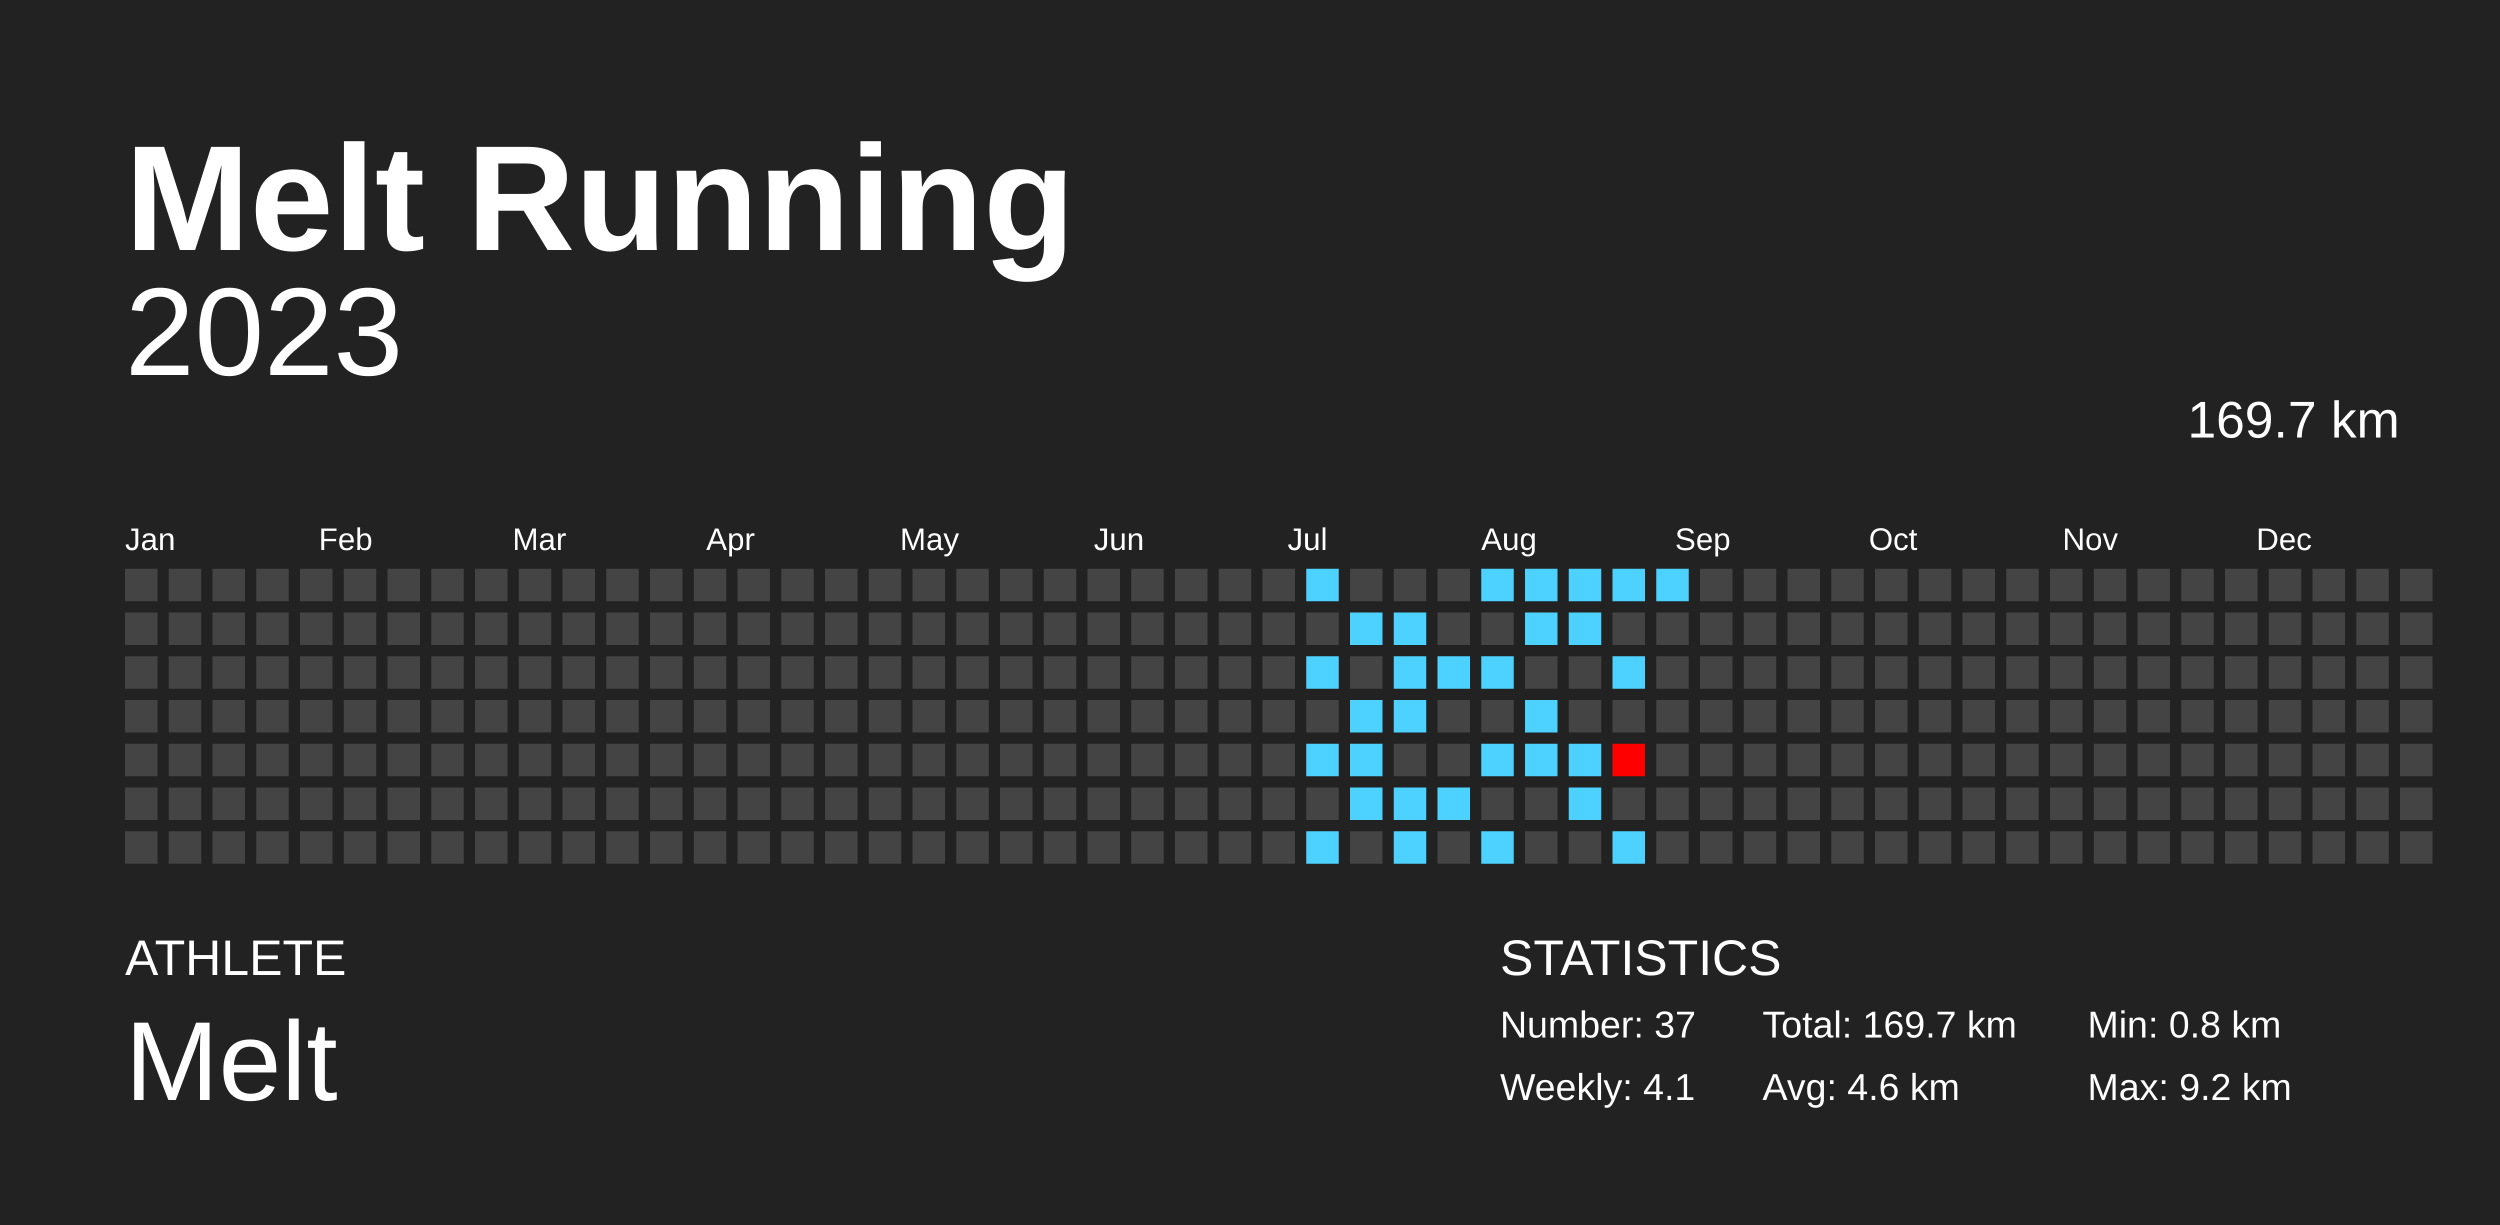
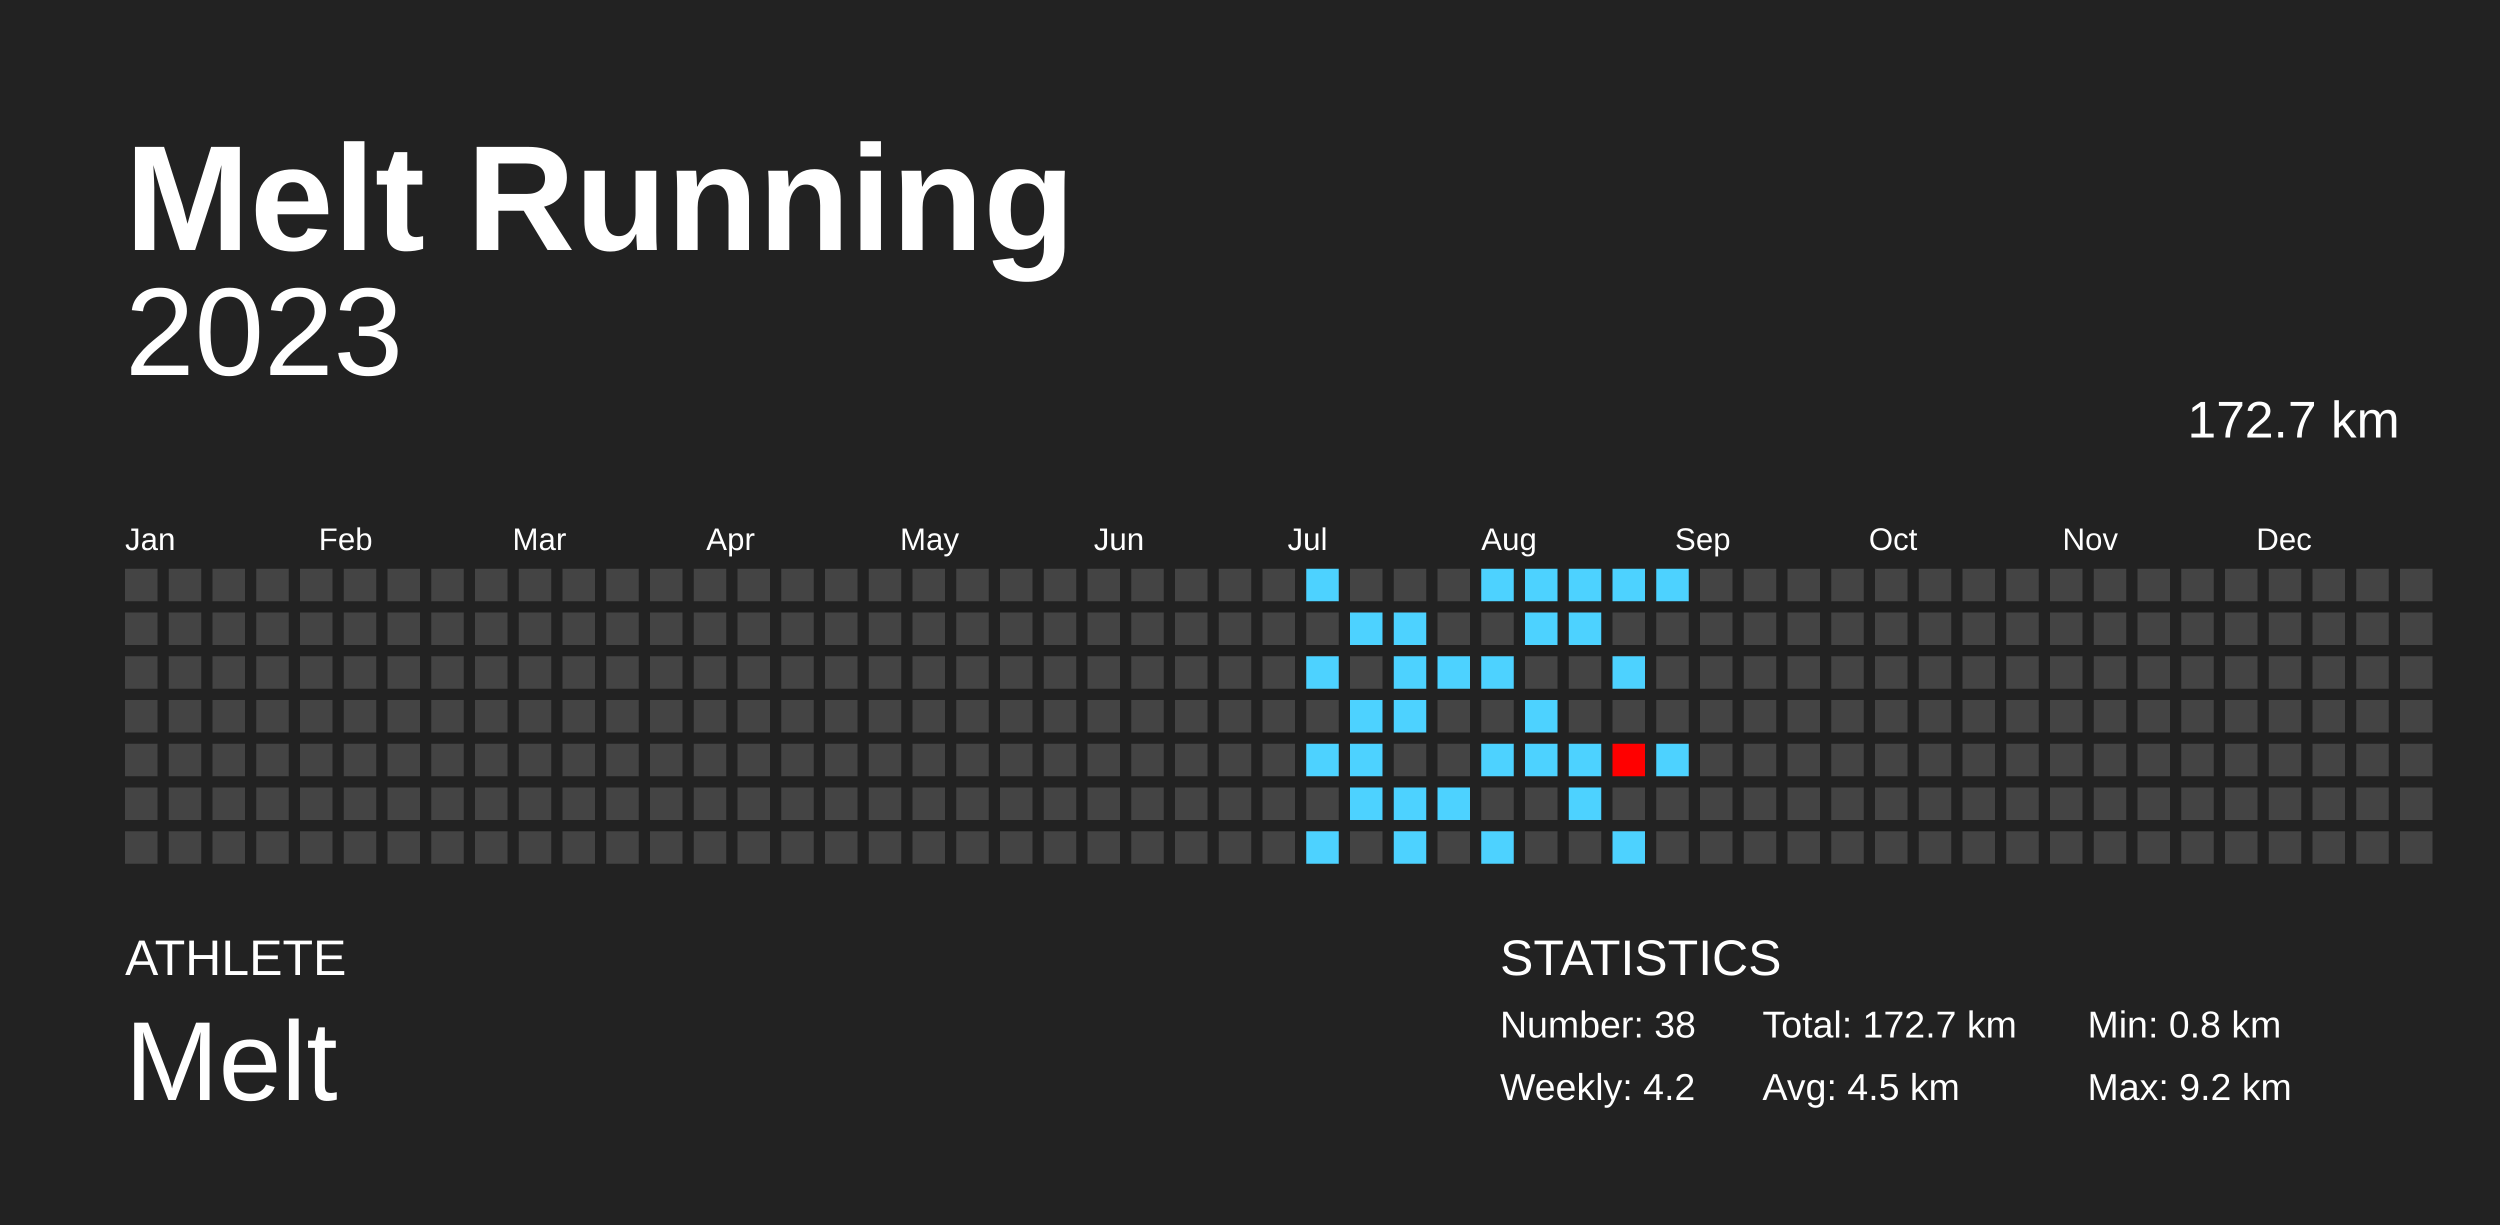
<svg xmlns="http://www.w3.org/2000/svg" baseProfile="full" height="98mm" version="1.1" viewBox="0,0,200,98" width="200mm">
  <defs />
  <rect fill="#222222" height="98" width="200" x="0" y="0" />
  <text fill="#FFFFFF" style="font-size:12px; font-family:Arial; font-weight:bold;" x="10" y="20">Melt Running</text>
  <text fill="#FFFFFF" style="font-size:4px; font-family:Arial" x="10" y="78">ATHLETE</text>
  <text fill="#FFFFFF" style="font-size:9px; font-family:Arial" x="10" y="88">Melt</text>
  <text fill="#FFFFFF" style="font-size:4px; font-family:Arial" x="120" y="78">STATISTICS</text>
-   <text fill="#FFFFFF" style="font-size:3px; font-family:Arial" x="120" y="83">Number: 37</text>
-   <text fill="#FFFFFF" style="font-size:3px; font-family:Arial" x="120" y="88">Weekly: 4.1</text>
-   <text fill="#FFFFFF" style="font-size:3px; font-family:Arial" x="141" y="83">Total: 169.7 km</text>
-   <text fill="#FFFFFF" style="font-size:3px; font-family:Arial" x="141" y="88">Avg: 4.6 km</text>
+   <text fill="#FFFFFF" style="font-size:3px; font-family:Arial" x="120" y="83">Number: 38</text>
+   <text fill="#FFFFFF" style="font-size:3px; font-family:Arial" x="120" y="88">Weekly: 4.2</text>
+   <text fill="#FFFFFF" style="font-size:3px; font-family:Arial" x="141" y="83">Total: 172.7 km</text>
+   <text fill="#FFFFFF" style="font-size:3px; font-family:Arial" x="141" y="88">Avg: 4.5 km</text>
  <text fill="#FFFFFF" style="font-size:3px; font-family:Arial" x="167" y="83">Min: 0.8 km</text>
  <text fill="#FFFFFF" style="font-size:3px; font-family:Arial" x="167" y="88">Max: 9.2 km</text>
  <text alignment-baseline="hanging" fill="#FFFFFF" style="font-size:10.0px; font-family:Arial;" x="10" y="30">2023</text>
-   <text alignment-baseline="hanging" fill="#FFFFFF" style="font-size:4.125px; font-family:Arial;" x="175" y="35">169.7 km</text>
+   <text alignment-baseline="hanging" fill="#FFFFFF" style="font-size:4.125px; font-family:Arial;" x="175" y="35">172.7 km</text>
  <text fill="#FFFFFF" style="font-size:2.5px; font-family:Arial" x="10.0" y="44">Jan</text>
  <text fill="#FFFFFF" style="font-size:2.5px; font-family:Arial" x="25.5" y="44">Feb</text>
  <text fill="#FFFFFF" style="font-size:2.5px; font-family:Arial" x="41.0" y="44">Mar</text>
  <text fill="#FFFFFF" style="font-size:2.5px; font-family:Arial" x="56.5" y="44">Apr</text>
  <text fill="#FFFFFF" style="font-size:2.5px; font-family:Arial" x="72.0" y="44">May</text>
  <text fill="#FFFFFF" style="font-size:2.5px; font-family:Arial" x="87.5" y="44">Jun</text>
  <text fill="#FFFFFF" style="font-size:2.5px; font-family:Arial" x="103.0" y="44">Jul</text>
  <text fill="#FFFFFF" style="font-size:2.5px; font-family:Arial" x="118.5" y="44">Aug</text>
  <text fill="#FFFFFF" style="font-size:2.5px; font-family:Arial" x="134.0" y="44">Sep</text>
  <text fill="#FFFFFF" style="font-size:2.5px; font-family:Arial" x="149.5" y="44">Oct</text>
  <text fill="#FFFFFF" style="font-size:2.5px; font-family:Arial" x="165.0" y="44">Nov</text>
  <text fill="#FFFFFF" style="font-size:2.5px; font-family:Arial" x="180.5" y="44">Dec</text>
  <rect fill="#444444" height="2.6" width="2.6" x="10.0" y="45.5" />
  <rect fill="#444444" height="2.6" width="2.6" x="10.0" y="49.0" />
  <rect fill="#444444" height="2.6" width="2.6" x="10.0" y="52.5" />
  <rect fill="#444444" height="2.6" width="2.6" x="10.0" y="56.0" />
  <rect fill="#444444" height="2.6" width="2.6" x="10.0" y="59.5" />
  <rect fill="#444444" height="2.6" width="2.6" x="10.0" y="63.0" />
  <rect fill="#444444" height="2.6" width="2.6" x="10.0" y="66.5" />
  <rect fill="#444444" height="2.6" width="2.6" x="13.5" y="45.5" />
  <rect fill="#444444" height="2.6" width="2.6" x="13.5" y="49.0" />
  <rect fill="#444444" height="2.6" width="2.6" x="13.5" y="52.5" />
  <rect fill="#444444" height="2.6" width="2.6" x="13.5" y="56.0" />
  <rect fill="#444444" height="2.6" width="2.6" x="13.5" y="59.5" />
  <rect fill="#444444" height="2.6" width="2.6" x="13.5" y="63.0" />
  <rect fill="#444444" height="2.6" width="2.6" x="13.5" y="66.5" />
  <rect fill="#444444" height="2.6" width="2.6" x="17.0" y="45.5" />
  <rect fill="#444444" height="2.6" width="2.6" x="17.0" y="49.0" />
  <rect fill="#444444" height="2.6" width="2.6" x="17.0" y="52.5" />
  <rect fill="#444444" height="2.6" width="2.6" x="17.0" y="56.0" />
  <rect fill="#444444" height="2.6" width="2.6" x="17.0" y="59.5" />
  <rect fill="#444444" height="2.6" width="2.6" x="17.0" y="63.0" />
  <rect fill="#444444" height="2.6" width="2.6" x="17.0" y="66.5" />
  <rect fill="#444444" height="2.6" width="2.6" x="20.5" y="45.5" />
  <rect fill="#444444" height="2.6" width="2.6" x="20.5" y="49.0" />
  <rect fill="#444444" height="2.6" width="2.6" x="20.5" y="52.5" />
  <rect fill="#444444" height="2.6" width="2.6" x="20.5" y="56.0" />
  <rect fill="#444444" height="2.6" width="2.6" x="20.5" y="59.5" />
  <rect fill="#444444" height="2.6" width="2.6" x="20.5" y="63.0" />
  <rect fill="#444444" height="2.6" width="2.6" x="20.5" y="66.5" />
  <rect fill="#444444" height="2.6" width="2.6" x="24.0" y="45.5" />
  <rect fill="#444444" height="2.6" width="2.6" x="24.0" y="49.0" />
  <rect fill="#444444" height="2.6" width="2.6" x="24.0" y="52.5" />
  <rect fill="#444444" height="2.6" width="2.6" x="24.0" y="56.0" />
  <rect fill="#444444" height="2.6" width="2.6" x="24.0" y="59.5" />
  <rect fill="#444444" height="2.6" width="2.6" x="24.0" y="63.0" />
  <rect fill="#444444" height="2.6" width="2.6" x="24.0" y="66.5" />
  <rect fill="#444444" height="2.6" width="2.6" x="27.5" y="45.5" />
  <rect fill="#444444" height="2.6" width="2.6" x="27.5" y="49.0" />
  <rect fill="#444444" height="2.6" width="2.6" x="27.5" y="52.5" />
  <rect fill="#444444" height="2.6" width="2.6" x="27.5" y="56.0" />
  <rect fill="#444444" height="2.6" width="2.6" x="27.5" y="59.5" />
  <rect fill="#444444" height="2.6" width="2.6" x="27.5" y="63.0" />
  <rect fill="#444444" height="2.6" width="2.6" x="27.5" y="66.5" />
  <rect fill="#444444" height="2.6" width="2.6" x="31.0" y="45.5" />
  <rect fill="#444444" height="2.6" width="2.6" x="31.0" y="49.0" />
  <rect fill="#444444" height="2.6" width="2.6" x="31.0" y="52.5" />
  <rect fill="#444444" height="2.6" width="2.6" x="31.0" y="56.0" />
  <rect fill="#444444" height="2.6" width="2.6" x="31.0" y="59.5" />
  <rect fill="#444444" height="2.6" width="2.6" x="31.0" y="63.0" />
  <rect fill="#444444" height="2.6" width="2.6" x="31.0" y="66.5" />
  <rect fill="#444444" height="2.6" width="2.6" x="34.5" y="45.5" />
  <rect fill="#444444" height="2.6" width="2.6" x="34.5" y="49.0" />
  <rect fill="#444444" height="2.6" width="2.6" x="34.5" y="52.5" />
  <rect fill="#444444" height="2.6" width="2.6" x="34.5" y="56.0" />
  <rect fill="#444444" height="2.6" width="2.6" x="34.5" y="59.5" />
  <rect fill="#444444" height="2.6" width="2.6" x="34.5" y="63.0" />
  <rect fill="#444444" height="2.6" width="2.6" x="34.5" y="66.5" />
  <rect fill="#444444" height="2.6" width="2.6" x="38.0" y="45.5" />
  <rect fill="#444444" height="2.6" width="2.6" x="38.0" y="49.0" />
  <rect fill="#444444" height="2.6" width="2.6" x="38.0" y="52.5" />
  <rect fill="#444444" height="2.6" width="2.6" x="38.0" y="56.0" />
  <rect fill="#444444" height="2.6" width="2.6" x="38.0" y="59.5" />
  <rect fill="#444444" height="2.6" width="2.6" x="38.0" y="63.0" />
  <rect fill="#444444" height="2.6" width="2.6" x="38.0" y="66.5" />
  <rect fill="#444444" height="2.6" width="2.6" x="41.5" y="45.5" />
  <rect fill="#444444" height="2.6" width="2.6" x="41.5" y="49.0" />
  <rect fill="#444444" height="2.6" width="2.6" x="41.5" y="52.5" />
  <rect fill="#444444" height="2.6" width="2.6" x="41.5" y="56.0" />
  <rect fill="#444444" height="2.6" width="2.6" x="41.5" y="59.5" />
  <rect fill="#444444" height="2.6" width="2.6" x="41.5" y="63.0" />
  <rect fill="#444444" height="2.6" width="2.6" x="41.5" y="66.5" />
  <rect fill="#444444" height="2.6" width="2.6" x="45.0" y="45.5" />
  <rect fill="#444444" height="2.6" width="2.6" x="45.0" y="49.0" />
  <rect fill="#444444" height="2.6" width="2.6" x="45.0" y="52.5" />
  <rect fill="#444444" height="2.6" width="2.6" x="45.0" y="56.0" />
  <rect fill="#444444" height="2.6" width="2.6" x="45.0" y="59.5" />
  <rect fill="#444444" height="2.6" width="2.6" x="45.0" y="63.0" />
  <rect fill="#444444" height="2.6" width="2.6" x="45.0" y="66.5" />
  <rect fill="#444444" height="2.6" width="2.6" x="48.5" y="45.5" />
  <rect fill="#444444" height="2.6" width="2.6" x="48.5" y="49.0" />
  <rect fill="#444444" height="2.6" width="2.6" x="48.5" y="52.5" />
  <rect fill="#444444" height="2.6" width="2.6" x="48.5" y="56.0" />
  <rect fill="#444444" height="2.6" width="2.6" x="48.5" y="59.5" />
  <rect fill="#444444" height="2.6" width="2.6" x="48.5" y="63.0" />
  <rect fill="#444444" height="2.6" width="2.6" x="48.5" y="66.5" />
  <rect fill="#444444" height="2.6" width="2.6" x="52.0" y="45.5" />
  <rect fill="#444444" height="2.6" width="2.6" x="52.0" y="49.0" />
  <rect fill="#444444" height="2.6" width="2.6" x="52.0" y="52.5" />
  <rect fill="#444444" height="2.6" width="2.6" x="52.0" y="56.0" />
  <rect fill="#444444" height="2.6" width="2.6" x="52.0" y="59.5" />
  <rect fill="#444444" height="2.6" width="2.6" x="52.0" y="63.0" />
  <rect fill="#444444" height="2.6" width="2.6" x="52.0" y="66.5" />
  <rect fill="#444444" height="2.6" width="2.6" x="55.5" y="45.5" />
  <rect fill="#444444" height="2.6" width="2.6" x="55.5" y="49.0" />
  <rect fill="#444444" height="2.6" width="2.6" x="55.5" y="52.5" />
  <rect fill="#444444" height="2.6" width="2.6" x="55.5" y="56.0" />
  <rect fill="#444444" height="2.6" width="2.6" x="55.5" y="59.5" />
  <rect fill="#444444" height="2.6" width="2.6" x="55.5" y="63.0" />
  <rect fill="#444444" height="2.6" width="2.6" x="55.5" y="66.5" />
  <rect fill="#444444" height="2.6" width="2.6" x="59.0" y="45.5" />
  <rect fill="#444444" height="2.6" width="2.6" x="59.0" y="49.0" />
  <rect fill="#444444" height="2.6" width="2.6" x="59.0" y="52.5" />
  <rect fill="#444444" height="2.6" width="2.6" x="59.0" y="56.0" />
  <rect fill="#444444" height="2.6" width="2.6" x="59.0" y="59.5" />
  <rect fill="#444444" height="2.6" width="2.6" x="59.0" y="63.0" />
  <rect fill="#444444" height="2.6" width="2.6" x="59.0" y="66.5" />
  <rect fill="#444444" height="2.6" width="2.6" x="62.5" y="45.5" />
  <rect fill="#444444" height="2.6" width="2.6" x="62.5" y="49.0" />
  <rect fill="#444444" height="2.6" width="2.6" x="62.5" y="52.5" />
  <rect fill="#444444" height="2.6" width="2.6" x="62.5" y="56.0" />
  <rect fill="#444444" height="2.6" width="2.6" x="62.5" y="59.5" />
  <rect fill="#444444" height="2.6" width="2.6" x="62.5" y="63.0" />
  <rect fill="#444444" height="2.6" width="2.6" x="62.5" y="66.5" />
  <rect fill="#444444" height="2.6" width="2.6" x="66.0" y="45.5" />
  <rect fill="#444444" height="2.6" width="2.6" x="66.0" y="49.0" />
  <rect fill="#444444" height="2.6" width="2.6" x="66.0" y="52.5" />
  <rect fill="#444444" height="2.6" width="2.6" x="66.0" y="56.0" />
  <rect fill="#444444" height="2.6" width="2.6" x="66.0" y="59.5" />
  <rect fill="#444444" height="2.6" width="2.6" x="66.0" y="63.0" />
  <rect fill="#444444" height="2.6" width="2.6" x="66.0" y="66.5" />
  <rect fill="#444444" height="2.6" width="2.6" x="69.5" y="45.5" />
  <rect fill="#444444" height="2.6" width="2.6" x="69.5" y="49.0" />
  <rect fill="#444444" height="2.6" width="2.6" x="69.5" y="52.5" />
  <rect fill="#444444" height="2.6" width="2.6" x="69.5" y="56.0" />
  <rect fill="#444444" height="2.6" width="2.6" x="69.5" y="59.5" />
  <rect fill="#444444" height="2.6" width="2.6" x="69.5" y="63.0" />
  <rect fill="#444444" height="2.6" width="2.6" x="69.5" y="66.5" />
  <rect fill="#444444" height="2.6" width="2.6" x="73.0" y="45.5" />
  <rect fill="#444444" height="2.6" width="2.6" x="73.0" y="49.0" />
  <rect fill="#444444" height="2.6" width="2.6" x="73.0" y="52.5" />
  <rect fill="#444444" height="2.6" width="2.6" x="73.0" y="56.0" />
  <rect fill="#444444" height="2.6" width="2.6" x="73.0" y="59.5" />
  <rect fill="#444444" height="2.6" width="2.6" x="73.0" y="63.0" />
  <rect fill="#444444" height="2.6" width="2.6" x="73.0" y="66.5" />
  <rect fill="#444444" height="2.6" width="2.6" x="76.5" y="45.5" />
  <rect fill="#444444" height="2.6" width="2.6" x="76.5" y="49.0" />
  <rect fill="#444444" height="2.6" width="2.6" x="76.5" y="52.5" />
  <rect fill="#444444" height="2.6" width="2.6" x="76.5" y="56.0" />
  <rect fill="#444444" height="2.6" width="2.6" x="76.5" y="59.5" />
  <rect fill="#444444" height="2.6" width="2.6" x="76.5" y="63.0" />
  <rect fill="#444444" height="2.6" width="2.6" x="76.5" y="66.5" />
  <rect fill="#444444" height="2.6" width="2.6" x="80.0" y="45.5" />
  <rect fill="#444444" height="2.6" width="2.6" x="80.0" y="49.0" />
  <rect fill="#444444" height="2.6" width="2.6" x="80.0" y="52.5" />
  <rect fill="#444444" height="2.6" width="2.6" x="80.0" y="56.0" />
  <rect fill="#444444" height="2.6" width="2.6" x="80.0" y="59.5" />
  <rect fill="#444444" height="2.6" width="2.6" x="80.0" y="63.0" />
  <rect fill="#444444" height="2.6" width="2.6" x="80.0" y="66.5" />
  <rect fill="#444444" height="2.6" width="2.6" x="83.5" y="45.5" />
  <rect fill="#444444" height="2.6" width="2.6" x="83.5" y="49.0" />
  <rect fill="#444444" height="2.6" width="2.6" x="83.5" y="52.5" />
  <rect fill="#444444" height="2.6" width="2.6" x="83.5" y="56.0" />
  <rect fill="#444444" height="2.6" width="2.6" x="83.5" y="59.5" />
  <rect fill="#444444" height="2.6" width="2.6" x="83.5" y="63.0" />
  <rect fill="#444444" height="2.6" width="2.6" x="83.5" y="66.5" />
  <rect fill="#444444" height="2.6" width="2.6" x="87.0" y="45.5" />
  <rect fill="#444444" height="2.6" width="2.6" x="87.0" y="49.0" />
  <rect fill="#444444" height="2.6" width="2.6" x="87.0" y="52.5" />
  <rect fill="#444444" height="2.6" width="2.6" x="87.0" y="56.0" />
  <rect fill="#444444" height="2.6" width="2.6" x="87.0" y="59.5" />
  <rect fill="#444444" height="2.6" width="2.6" x="87.0" y="63.0" />
  <rect fill="#444444" height="2.6" width="2.6" x="87.0" y="66.5" />
  <rect fill="#444444" height="2.6" width="2.6" x="90.5" y="45.5" />
  <rect fill="#444444" height="2.6" width="2.6" x="90.5" y="49.0" />
  <rect fill="#444444" height="2.6" width="2.6" x="90.5" y="52.5" />
  <rect fill="#444444" height="2.6" width="2.6" x="90.5" y="56.0" />
  <rect fill="#444444" height="2.6" width="2.6" x="90.5" y="59.5" />
  <rect fill="#444444" height="2.6" width="2.6" x="90.5" y="63.0" />
  <rect fill="#444444" height="2.6" width="2.6" x="90.5" y="66.5" />
  <rect fill="#444444" height="2.6" width="2.6" x="94.0" y="45.5" />
  <rect fill="#444444" height="2.6" width="2.6" x="94.0" y="49.0" />
  <rect fill="#444444" height="2.6" width="2.6" x="94.0" y="52.5" />
  <rect fill="#444444" height="2.6" width="2.6" x="94.0" y="56.0" />
  <rect fill="#444444" height="2.6" width="2.6" x="94.0" y="59.5" />
  <rect fill="#444444" height="2.6" width="2.6" x="94.0" y="63.0" />
  <rect fill="#444444" height="2.6" width="2.6" x="94.0" y="66.5" />
  <rect fill="#444444" height="2.6" width="2.6" x="97.5" y="45.5" />
  <rect fill="#444444" height="2.6" width="2.6" x="97.5" y="49.0" />
  <rect fill="#444444" height="2.6" width="2.6" x="97.5" y="52.5" />
  <rect fill="#444444" height="2.6" width="2.6" x="97.5" y="56.0" />
  <rect fill="#444444" height="2.6" width="2.6" x="97.5" y="59.5" />
  <rect fill="#444444" height="2.6" width="2.6" x="97.5" y="63.0" />
  <rect fill="#444444" height="2.6" width="2.6" x="97.5" y="66.5" />
  <rect fill="#444444" height="2.6" width="2.6" x="101.0" y="45.5" />
  <rect fill="#444444" height="2.6" width="2.6" x="101.0" y="49.0" />
  <rect fill="#444444" height="2.6" width="2.6" x="101.0" y="52.5" />
  <rect fill="#444444" height="2.6" width="2.6" x="101.0" y="56.0" />
  <rect fill="#444444" height="2.6" width="2.6" x="101.0" y="59.5" />
  <rect fill="#444444" height="2.6" width="2.6" x="101.0" y="63.0" />
  <rect fill="#444444" height="2.6" width="2.6" x="101.0" y="66.5" />
  <rect fill="#4dd2ff" height="2.6" width="2.6" x="104.5" y="45.5" />
  <rect fill="#444444" height="2.6" width="2.6" x="104.5" y="49.0" />
  <rect fill="#4dd2ff" height="2.6" width="2.6" x="104.5" y="52.5" />
  <rect fill="#444444" height="2.6" width="2.6" x="104.5" y="56.0" />
  <rect fill="#4dd2ff" height="2.6" width="2.6" x="104.5" y="59.5" />
  <rect fill="#444444" height="2.6" width="2.6" x="104.5" y="63.0" />
  <rect fill="#4dd2ff" height="2.6" width="2.6" x="104.5" y="66.5" />
  <rect fill="#444444" height="2.6" width="2.6" x="108.0" y="45.5" />
  <rect fill="#4dd2ff" height="2.6" width="2.6" x="108.0" y="49.0" />
  <rect fill="#444444" height="2.6" width="2.6" x="108.0" y="52.5" />
  <rect fill="#4dd2ff" height="2.6" width="2.6" x="108.0" y="56.0" />
  <rect fill="#4dd2ff" height="2.6" width="2.6" x="108.0" y="59.5" />
  <rect fill="#4dd2ff" height="2.6" width="2.6" x="108.0" y="63.0" />
  <rect fill="#444444" height="2.6" width="2.6" x="108.0" y="66.5" />
  <rect fill="#444444" height="2.6" width="2.6" x="111.5" y="45.5" />
  <rect fill="#4dd2ff" height="2.6" width="2.6" x="111.5" y="49.0" />
  <rect fill="#4dd2ff" height="2.6" width="2.6" x="111.5" y="52.5" />
  <rect fill="#4dd2ff" height="2.6" width="2.6" x="111.5" y="56.0" />
  <rect fill="#444444" height="2.6" width="2.6" x="111.5" y="59.5" />
  <rect fill="#4dd2ff" height="2.6" width="2.6" x="111.5" y="63.0" />
  <rect fill="#4dd2ff" height="2.6" width="2.6" x="111.5" y="66.5" />
  <rect fill="#444444" height="2.6" width="2.6" x="115.0" y="45.5" />
  <rect fill="#444444" height="2.6" width="2.6" x="115.0" y="49.0" />
  <rect fill="#4dd2ff" height="2.6" width="2.6" x="115.0" y="52.5" />
  <rect fill="#444444" height="2.6" width="2.6" x="115.0" y="56.0" />
  <rect fill="#444444" height="2.6" width="2.6" x="115.0" y="59.5" />
  <rect fill="#4dd2ff" height="2.6" width="2.6" x="115.0" y="63.0" />
  <rect fill="#444444" height="2.6" width="2.6" x="115.0" y="66.5" />
  <rect fill="#4dd2ff" height="2.6" width="2.6" x="118.5" y="45.5" />
  <rect fill="#444444" height="2.6" width="2.6" x="118.5" y="49.0" />
  <rect fill="#4dd2ff" height="2.6" width="2.6" x="118.5" y="52.5" />
  <rect fill="#444444" height="2.6" width="2.6" x="118.5" y="56.0" />
  <rect fill="#4dd2ff" height="2.6" width="2.6" x="118.5" y="59.5" />
  <rect fill="#444444" height="2.6" width="2.6" x="118.5" y="63.0" />
  <rect fill="#4dd2ff" height="2.6" width="2.6" x="118.5" y="66.5" />
  <rect fill="#4dd2ff" height="2.6" width="2.6" x="122.0" y="45.5" />
  <rect fill="#4dd2ff" height="2.6" width="2.6" x="122.0" y="49.0" />
  <rect fill="#444444" height="2.6" width="2.6" x="122.0" y="52.5" />
  <rect fill="#4dd2ff" height="2.6" width="2.6" x="122.0" y="56.0" />
  <rect fill="#4dd2ff" height="2.6" width="2.6" x="122.0" y="59.5" />
  <rect fill="#444444" height="2.6" width="2.6" x="122.0" y="63.0" />
  <rect fill="#444444" height="2.6" width="2.6" x="122.0" y="66.5" />
  <rect fill="#4dd2ff" height="2.6" width="2.6" x="125.5" y="45.5" />
  <rect fill="#4dd2ff" height="2.6" width="2.6" x="125.5" y="49.0" />
  <rect fill="#444444" height="2.6" width="2.6" x="125.5" y="52.5" />
  <rect fill="#444444" height="2.6" width="2.6" x="125.5" y="56.0" />
  <rect fill="#4dd2ff" height="2.6" width="2.6" x="125.5" y="59.5" />
  <rect fill="#4dd2ff" height="2.6" width="2.6" x="125.5" y="63.0" />
  <rect fill="#444444" height="2.6" width="2.6" x="125.5" y="66.5" />
  <rect fill="#4dd2ff" height="2.6" width="2.6" x="129.0" y="45.5" />
  <rect fill="#444444" height="2.6" width="2.6" x="129.0" y="49.0" />
  <rect fill="#4dd2ff" height="2.6" width="2.6" x="129.0" y="52.5" />
  <rect fill="#444444" height="2.6" width="2.6" x="129.0" y="56.0" />
  <rect fill="#ff0000" height="2.6" width="2.6" x="129.0" y="59.5" />
  <rect fill="#444444" height="2.6" width="2.6" x="129.0" y="63.0" />
  <rect fill="#4dd2ff" height="2.6" width="2.6" x="129.0" y="66.5" />
  <rect fill="#4dd2ff" height="2.6" width="2.6" x="132.5" y="45.5" />
  <rect fill="#444444" height="2.6" width="2.6" x="132.5" y="49.0" />
  <rect fill="#444444" height="2.6" width="2.6" x="132.5" y="52.5" />
  <rect fill="#444444" height="2.6" width="2.6" x="132.5" y="56.0" />
-   <rect fill="#444444" height="2.6" width="2.6" x="132.5" y="59.5" />
+   <rect fill="#4dd2ff" height="2.6" width="2.6" x="132.5" y="59.5" />
  <rect fill="#444444" height="2.6" width="2.6" x="132.5" y="63.0" />
  <rect fill="#444444" height="2.6" width="2.6" x="132.5" y="66.5" />
  <rect fill="#444444" height="2.6" width="2.6" x="136.0" y="45.5" />
  <rect fill="#444444" height="2.6" width="2.6" x="136.0" y="49.0" />
  <rect fill="#444444" height="2.6" width="2.6" x="136.0" y="52.5" />
  <rect fill="#444444" height="2.6" width="2.6" x="136.0" y="56.0" />
  <rect fill="#444444" height="2.6" width="2.6" x="136.0" y="59.5" />
  <rect fill="#444444" height="2.6" width="2.6" x="136.0" y="63.0" />
  <rect fill="#444444" height="2.6" width="2.6" x="136.0" y="66.5" />
  <rect fill="#444444" height="2.6" width="2.6" x="139.5" y="45.5" />
  <rect fill="#444444" height="2.6" width="2.6" x="139.5" y="49.0" />
  <rect fill="#444444" height="2.6" width="2.6" x="139.5" y="52.5" />
  <rect fill="#444444" height="2.6" width="2.6" x="139.5" y="56.0" />
  <rect fill="#444444" height="2.6" width="2.6" x="139.5" y="59.5" />
  <rect fill="#444444" height="2.6" width="2.6" x="139.5" y="63.0" />
  <rect fill="#444444" height="2.6" width="2.6" x="139.5" y="66.5" />
  <rect fill="#444444" height="2.6" width="2.6" x="143.0" y="45.5" />
  <rect fill="#444444" height="2.6" width="2.6" x="143.0" y="49.0" />
  <rect fill="#444444" height="2.6" width="2.6" x="143.0" y="52.5" />
  <rect fill="#444444" height="2.6" width="2.6" x="143.0" y="56.0" />
  <rect fill="#444444" height="2.6" width="2.6" x="143.0" y="59.5" />
  <rect fill="#444444" height="2.6" width="2.6" x="143.0" y="63.0" />
  <rect fill="#444444" height="2.6" width="2.6" x="143.0" y="66.5" />
  <rect fill="#444444" height="2.6" width="2.6" x="146.5" y="45.5" />
  <rect fill="#444444" height="2.6" width="2.6" x="146.5" y="49.0" />
  <rect fill="#444444" height="2.6" width="2.6" x="146.5" y="52.5" />
  <rect fill="#444444" height="2.6" width="2.6" x="146.5" y="56.0" />
  <rect fill="#444444" height="2.6" width="2.6" x="146.5" y="59.5" />
  <rect fill="#444444" height="2.6" width="2.6" x="146.5" y="63.0" />
  <rect fill="#444444" height="2.6" width="2.6" x="146.5" y="66.5" />
  <rect fill="#444444" height="2.6" width="2.6" x="150.0" y="45.5" />
  <rect fill="#444444" height="2.6" width="2.6" x="150.0" y="49.0" />
  <rect fill="#444444" height="2.6" width="2.6" x="150.0" y="52.5" />
  <rect fill="#444444" height="2.6" width="2.6" x="150.0" y="56.0" />
  <rect fill="#444444" height="2.6" width="2.6" x="150.0" y="59.5" />
  <rect fill="#444444" height="2.6" width="2.6" x="150.0" y="63.0" />
  <rect fill="#444444" height="2.6" width="2.6" x="150.0" y="66.5" />
  <rect fill="#444444" height="2.6" width="2.6" x="153.5" y="45.5" />
  <rect fill="#444444" height="2.6" width="2.6" x="153.5" y="49.0" />
  <rect fill="#444444" height="2.6" width="2.6" x="153.5" y="52.5" />
  <rect fill="#444444" height="2.6" width="2.6" x="153.5" y="56.0" />
  <rect fill="#444444" height="2.6" width="2.6" x="153.5" y="59.5" />
  <rect fill="#444444" height="2.6" width="2.6" x="153.5" y="63.0" />
  <rect fill="#444444" height="2.6" width="2.6" x="153.5" y="66.5" />
  <rect fill="#444444" height="2.6" width="2.6" x="157.0" y="45.5" />
  <rect fill="#444444" height="2.6" width="2.6" x="157.0" y="49.0" />
  <rect fill="#444444" height="2.6" width="2.6" x="157.0" y="52.5" />
  <rect fill="#444444" height="2.6" width="2.6" x="157.0" y="56.0" />
  <rect fill="#444444" height="2.6" width="2.6" x="157.0" y="59.5" />
  <rect fill="#444444" height="2.6" width="2.6" x="157.0" y="63.0" />
  <rect fill="#444444" height="2.6" width="2.6" x="157.0" y="66.5" />
  <rect fill="#444444" height="2.6" width="2.6" x="160.5" y="45.5" />
  <rect fill="#444444" height="2.6" width="2.6" x="160.5" y="49.0" />
  <rect fill="#444444" height="2.6" width="2.6" x="160.5" y="52.5" />
  <rect fill="#444444" height="2.6" width="2.6" x="160.5" y="56.0" />
  <rect fill="#444444" height="2.6" width="2.6" x="160.5" y="59.5" />
  <rect fill="#444444" height="2.6" width="2.6" x="160.5" y="63.0" />
  <rect fill="#444444" height="2.6" width="2.6" x="160.5" y="66.5" />
  <rect fill="#444444" height="2.6" width="2.6" x="164.0" y="45.5" />
  <rect fill="#444444" height="2.6" width="2.6" x="164.0" y="49.0" />
  <rect fill="#444444" height="2.6" width="2.6" x="164.0" y="52.5" />
  <rect fill="#444444" height="2.6" width="2.6" x="164.0" y="56.0" />
  <rect fill="#444444" height="2.6" width="2.6" x="164.0" y="59.5" />
  <rect fill="#444444" height="2.6" width="2.6" x="164.0" y="63.0" />
  <rect fill="#444444" height="2.6" width="2.6" x="164.0" y="66.5" />
  <rect fill="#444444" height="2.6" width="2.6" x="167.5" y="45.5" />
  <rect fill="#444444" height="2.6" width="2.6" x="167.5" y="49.0" />
  <rect fill="#444444" height="2.6" width="2.6" x="167.5" y="52.5" />
  <rect fill="#444444" height="2.6" width="2.6" x="167.5" y="56.0" />
  <rect fill="#444444" height="2.6" width="2.6" x="167.5" y="59.5" />
  <rect fill="#444444" height="2.6" width="2.6" x="167.5" y="63.0" />
  <rect fill="#444444" height="2.6" width="2.6" x="167.5" y="66.5" />
  <rect fill="#444444" height="2.6" width="2.6" x="171.0" y="45.5" />
  <rect fill="#444444" height="2.6" width="2.6" x="171.0" y="49.0" />
  <rect fill="#444444" height="2.6" width="2.6" x="171.0" y="52.5" />
  <rect fill="#444444" height="2.6" width="2.6" x="171.0" y="56.0" />
  <rect fill="#444444" height="2.6" width="2.6" x="171.0" y="59.5" />
  <rect fill="#444444" height="2.6" width="2.6" x="171.0" y="63.0" />
  <rect fill="#444444" height="2.6" width="2.6" x="171.0" y="66.5" />
  <rect fill="#444444" height="2.6" width="2.6" x="174.5" y="45.5" />
  <rect fill="#444444" height="2.6" width="2.6" x="174.5" y="49.0" />
  <rect fill="#444444" height="2.6" width="2.6" x="174.5" y="52.5" />
  <rect fill="#444444" height="2.6" width="2.6" x="174.5" y="56.0" />
  <rect fill="#444444" height="2.6" width="2.6" x="174.5" y="59.5" />
  <rect fill="#444444" height="2.6" width="2.6" x="174.5" y="63.0" />
  <rect fill="#444444" height="2.6" width="2.6" x="174.5" y="66.5" />
  <rect fill="#444444" height="2.6" width="2.6" x="178.0" y="45.5" />
  <rect fill="#444444" height="2.6" width="2.6" x="178.0" y="49.0" />
  <rect fill="#444444" height="2.6" width="2.6" x="178.0" y="52.5" />
  <rect fill="#444444" height="2.6" width="2.6" x="178.0" y="56.0" />
  <rect fill="#444444" height="2.6" width="2.6" x="178.0" y="59.5" />
  <rect fill="#444444" height="2.6" width="2.6" x="178.0" y="63.0" />
  <rect fill="#444444" height="2.6" width="2.6" x="178.0" y="66.5" />
  <rect fill="#444444" height="2.6" width="2.6" x="181.5" y="45.5" />
  <rect fill="#444444" height="2.6" width="2.6" x="181.5" y="49.0" />
  <rect fill="#444444" height="2.6" width="2.6" x="181.5" y="52.5" />
  <rect fill="#444444" height="2.6" width="2.6" x="181.5" y="56.0" />
  <rect fill="#444444" height="2.6" width="2.6" x="181.5" y="59.5" />
  <rect fill="#444444" height="2.6" width="2.6" x="181.5" y="63.0" />
  <rect fill="#444444" height="2.6" width="2.6" x="181.5" y="66.5" />
  <rect fill="#444444" height="2.6" width="2.6" x="185.0" y="45.5" />
  <rect fill="#444444" height="2.6" width="2.6" x="185.0" y="49.0" />
  <rect fill="#444444" height="2.6" width="2.6" x="185.0" y="52.5" />
  <rect fill="#444444" height="2.6" width="2.6" x="185.0" y="56.0" />
  <rect fill="#444444" height="2.6" width="2.6" x="185.0" y="59.5" />
  <rect fill="#444444" height="2.6" width="2.6" x="185.0" y="63.0" />
  <rect fill="#444444" height="2.6" width="2.6" x="185.0" y="66.5" />
  <rect fill="#444444" height="2.6" width="2.6" x="188.5" y="45.5" />
  <rect fill="#444444" height="2.6" width="2.6" x="188.5" y="49.0" />
  <rect fill="#444444" height="2.6" width="2.6" x="188.5" y="52.5" />
  <rect fill="#444444" height="2.6" width="2.6" x="188.5" y="56.0" />
  <rect fill="#444444" height="2.6" width="2.6" x="188.5" y="59.5" />
  <rect fill="#444444" height="2.6" width="2.6" x="188.5" y="63.0" />
  <rect fill="#444444" height="2.6" width="2.6" x="188.5" y="66.5" />
  <rect fill="#444444" height="2.6" width="2.6" x="192.0" y="45.5" />
  <rect fill="#444444" height="2.6" width="2.6" x="192.0" y="49.0" />
  <rect fill="#444444" height="2.6" width="2.6" x="192.0" y="52.5" />
  <rect fill="#444444" height="2.6" width="2.6" x="192.0" y="56.0" />
  <rect fill="#444444" height="2.6" width="2.6" x="192.0" y="59.5" />
  <rect fill="#444444" height="2.6" width="2.6" x="192.0" y="63.0" />
  <rect fill="#444444" height="2.6" width="2.6" x="192.0" y="66.5" />
</svg>
